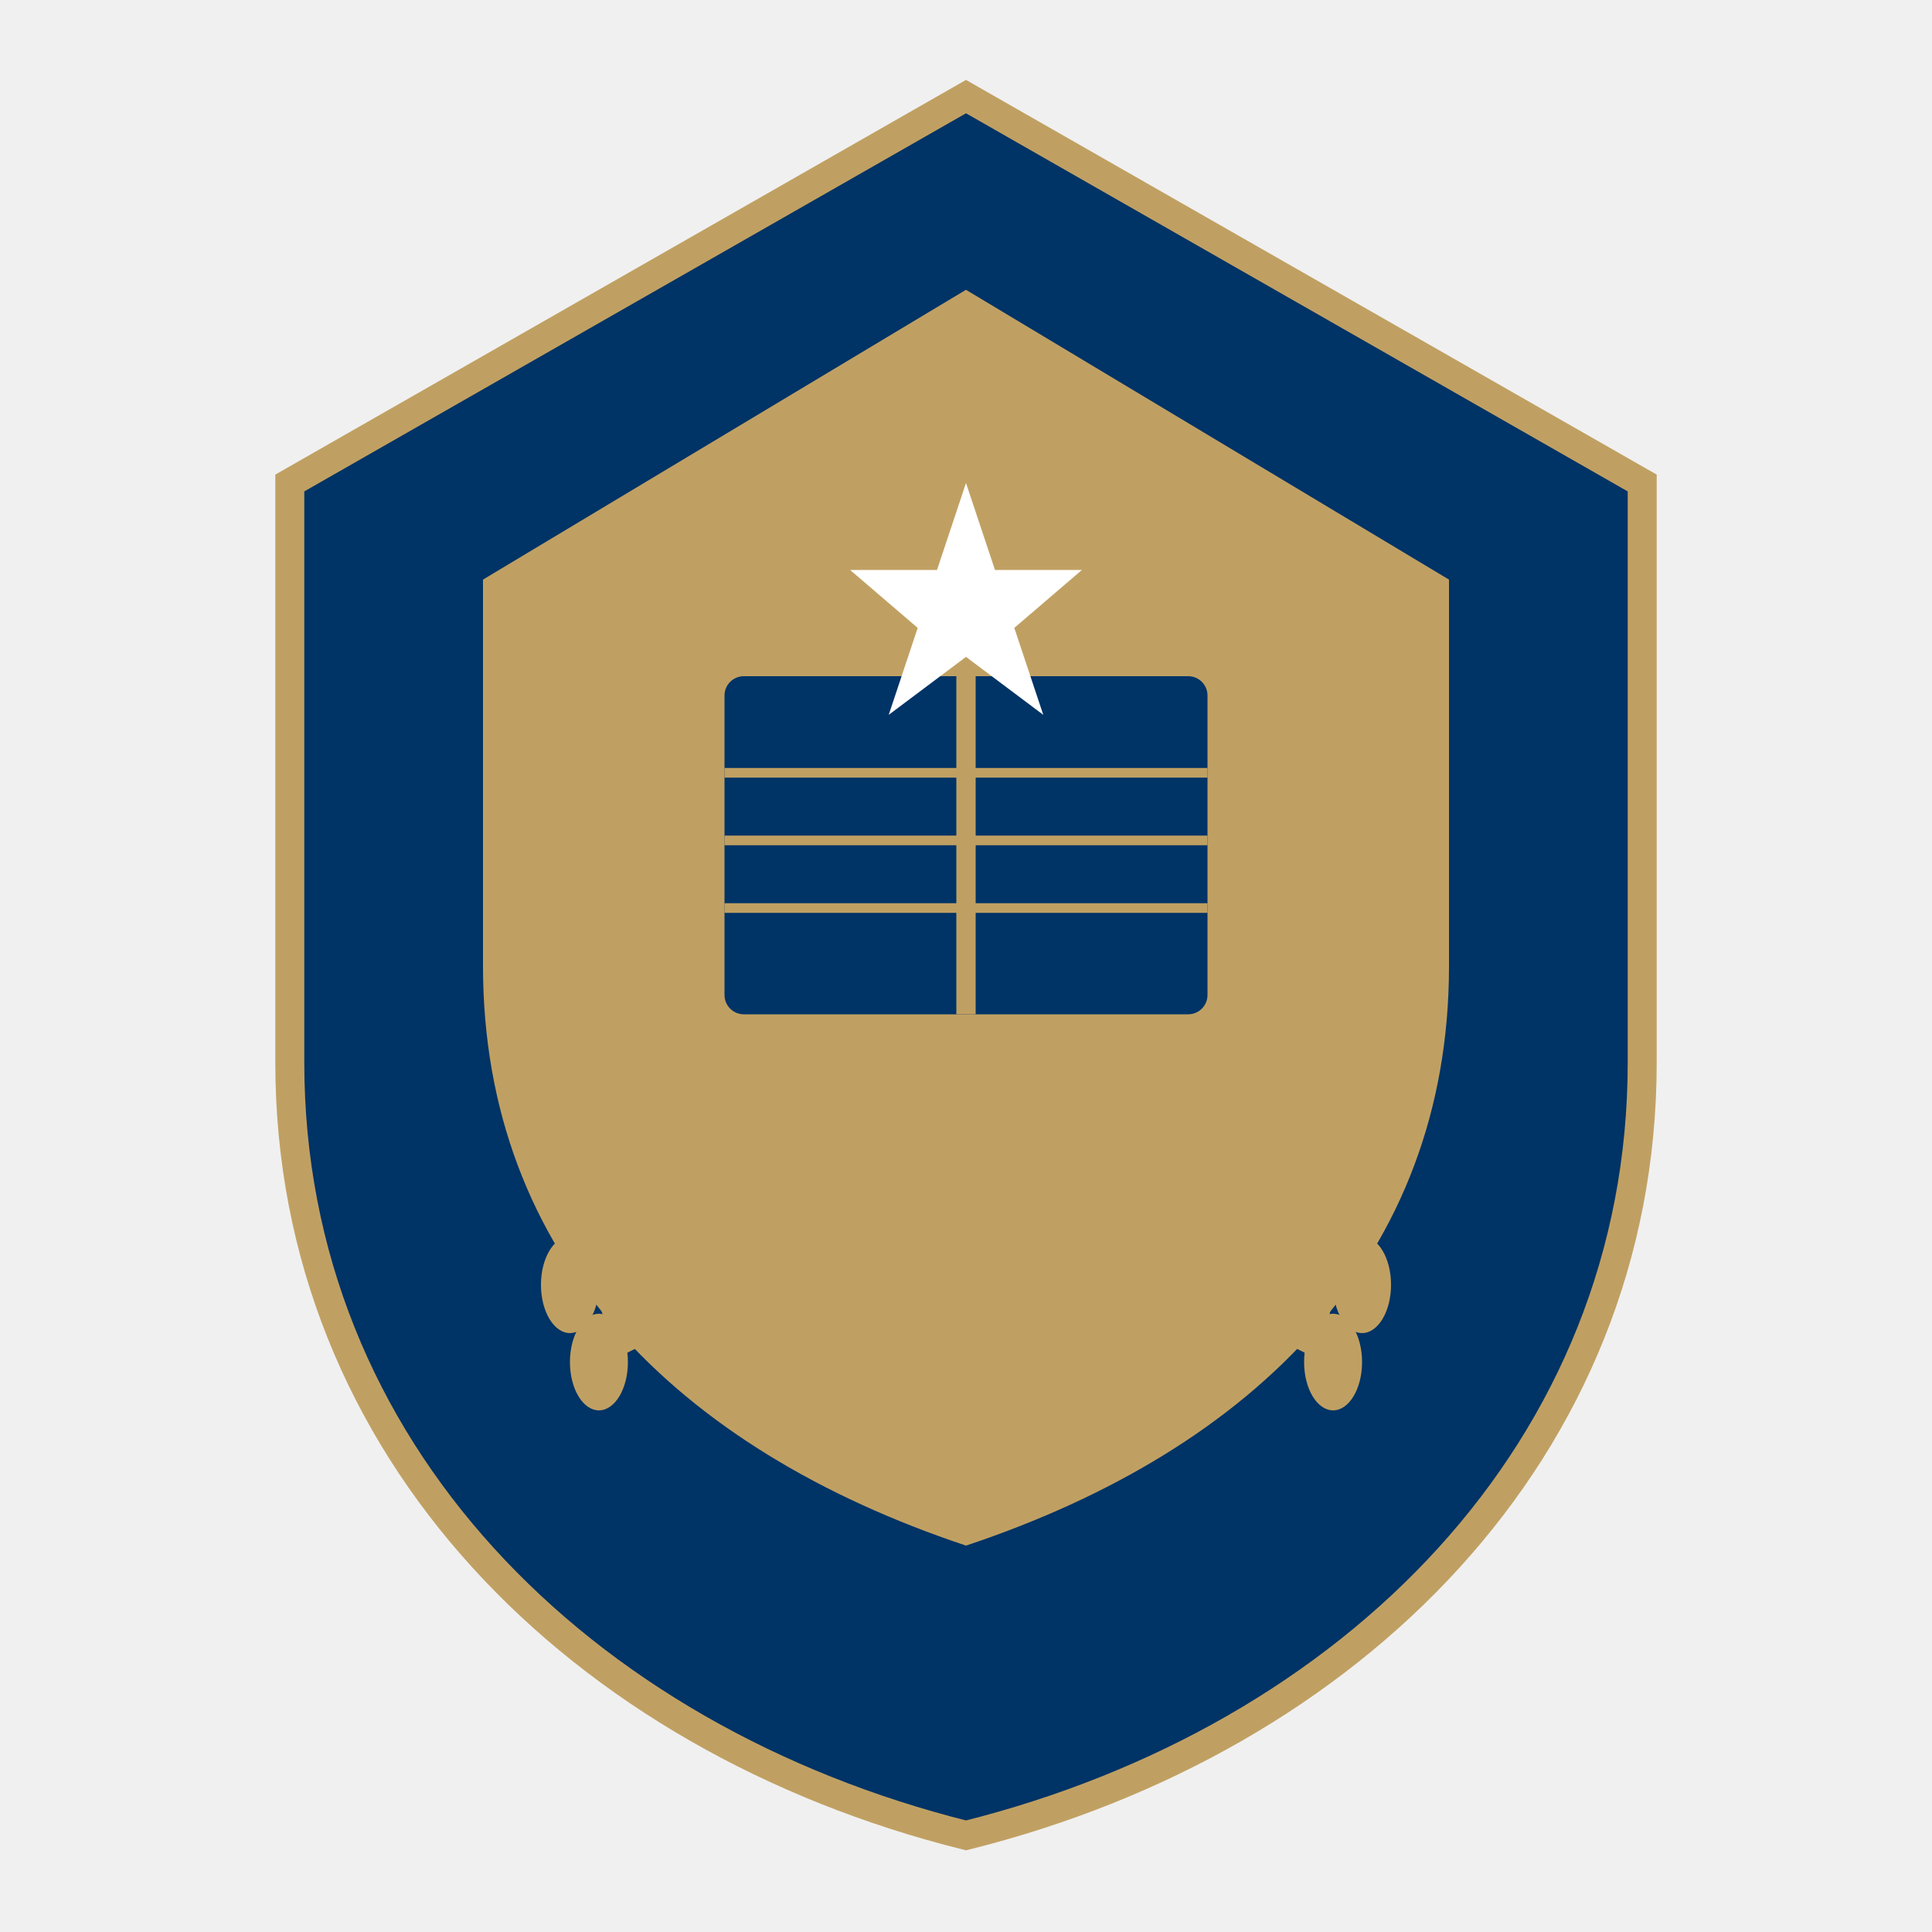
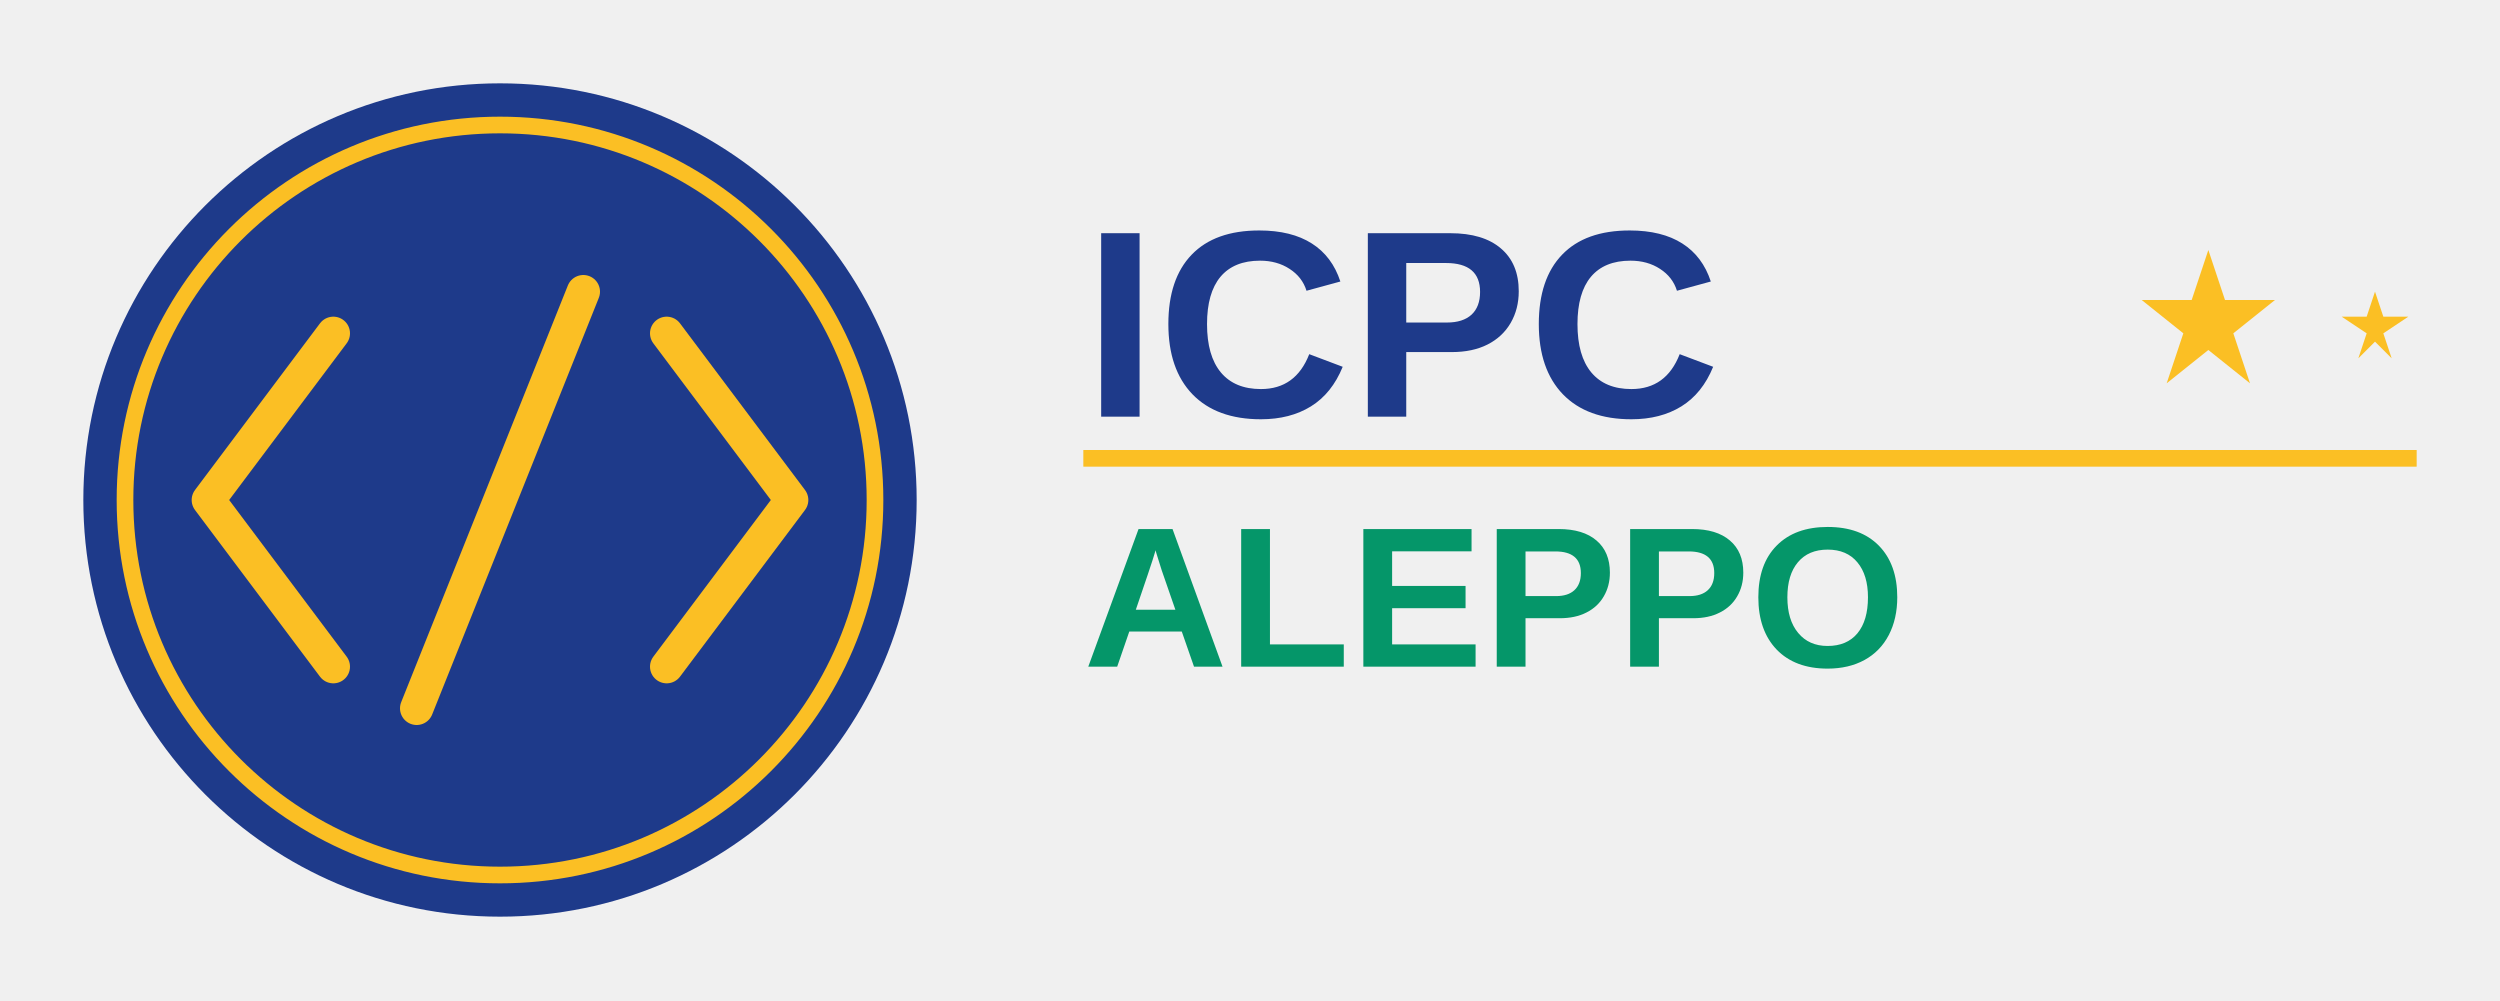
- <svg xmlns="http://www.w3.org/2000/svg" width="200" height="200" viewBox="0 0 200 200" fill="none">
-   <path d="M100 10L170 50V110C170 150 140 180 100 190C60 180 30 150 30 110V50L100 10Z" fill="#003366" stroke="#C0A062" stroke-width="3" />
-   <path d="M100 30L150 60V100C150 130 130 150 100 160C70 150 50 130 50 100V60L100 30Z" fill="#C0A062" />
-   <rect x="75" y="70" width="50" height="35" rx="2" fill="#003366" />
-   <line x1="100" y1="70" x2="100" y2="105" stroke="#C0A062" stroke-width="2" />
-   <line x1="75" y1="80" x2="100" y2="80" stroke="#C0A062" stroke-width="1" />
-   <line x1="100" y1="80" x2="125" y2="80" stroke="#C0A062" stroke-width="1" />
-   <line x1="75" y1="87" x2="100" y2="87" stroke="#C0A062" stroke-width="1" />
-   <line x1="100" y1="87" x2="125" y2="87" stroke="#C0A062" stroke-width="1" />
-   <line x1="75" y1="94" x2="100" y2="94" stroke="#C0A062" stroke-width="1" />
-   <line x1="100" y1="94" x2="125" y2="94" stroke="#C0A062" stroke-width="1" />
-   <path d="M65 120Q60 130 65 140" stroke="#C0A062" stroke-width="2" fill="none" />
-   <path d="M135 120Q140 130 135 140" stroke="#C0A062" stroke-width="2" fill="none" />
-   <ellipse cx="62" cy="125" rx="3" ry="5" fill="#C0A062" />
-   <ellipse cx="59" cy="133" rx="3" ry="5" fill="#C0A062" />
-   <ellipse cx="62" cy="141" rx="3" ry="5" fill="#C0A062" />
-   <ellipse cx="138" cy="125" rx="3" ry="5" fill="#C0A062" />
-   <ellipse cx="141" cy="133" rx="3" ry="5" fill="#C0A062" />
-   <ellipse cx="138" cy="141" rx="3" ry="5" fill="#C0A062" />
-   <path d="M100 50L103 59L112 59L105 65L108 74L100 68L92 74L95 65L88 59L97 59Z" fill="#FFFFFF" />
+ <svg xmlns="http://www.w3.org/2000/svg" width="300" height="120" viewBox="0 0 300 120" fill="none">
+   <circle cx="60" cy="60" r="50" fill="#1E3A8A" />
+   <circle cx="60" cy="60" r="45" fill="none" stroke="#FBBF24" stroke-width="2" />
+   <path d="M40 40L25 60L40 80" stroke="#FBBF24" stroke-width="4" stroke-linecap="round" stroke-linejoin="round" fill="none" />
+   <path d="M80 40L95 60L80 80" stroke="#FBBF24" stroke-width="4" stroke-linecap="round" stroke-linejoin="round" fill="none" />
+   <line x1="70" y1="35" x2="50" y2="85" stroke="#FBBF24" stroke-width="4" stroke-linecap="round" />
+   <text x="130" y="50" font-family="Arial, sans-serif" font-size="32" font-weight="bold" fill="#1E3A8A">ICPC</text>
+   <text x="130" y="80" font-family="Arial, sans-serif" font-size="24" font-weight="600" fill="#059669">ALEPPO</text>
+   <line x1="130" y1="55" x2="290" y2="55" stroke="#FBBF24" stroke-width="2" />
+   <path d="M265 30L267 36L273 36L268 40L270 46L265 42L260 46L262 40L257 36L263 36Z" fill="#FBBF24" />
+   <path d="M285 35L286 38L289 38L286 40L287 43L285 41L283 43L284 40L281 38L284 38Z" fill="#FBBF24" />
</svg>
